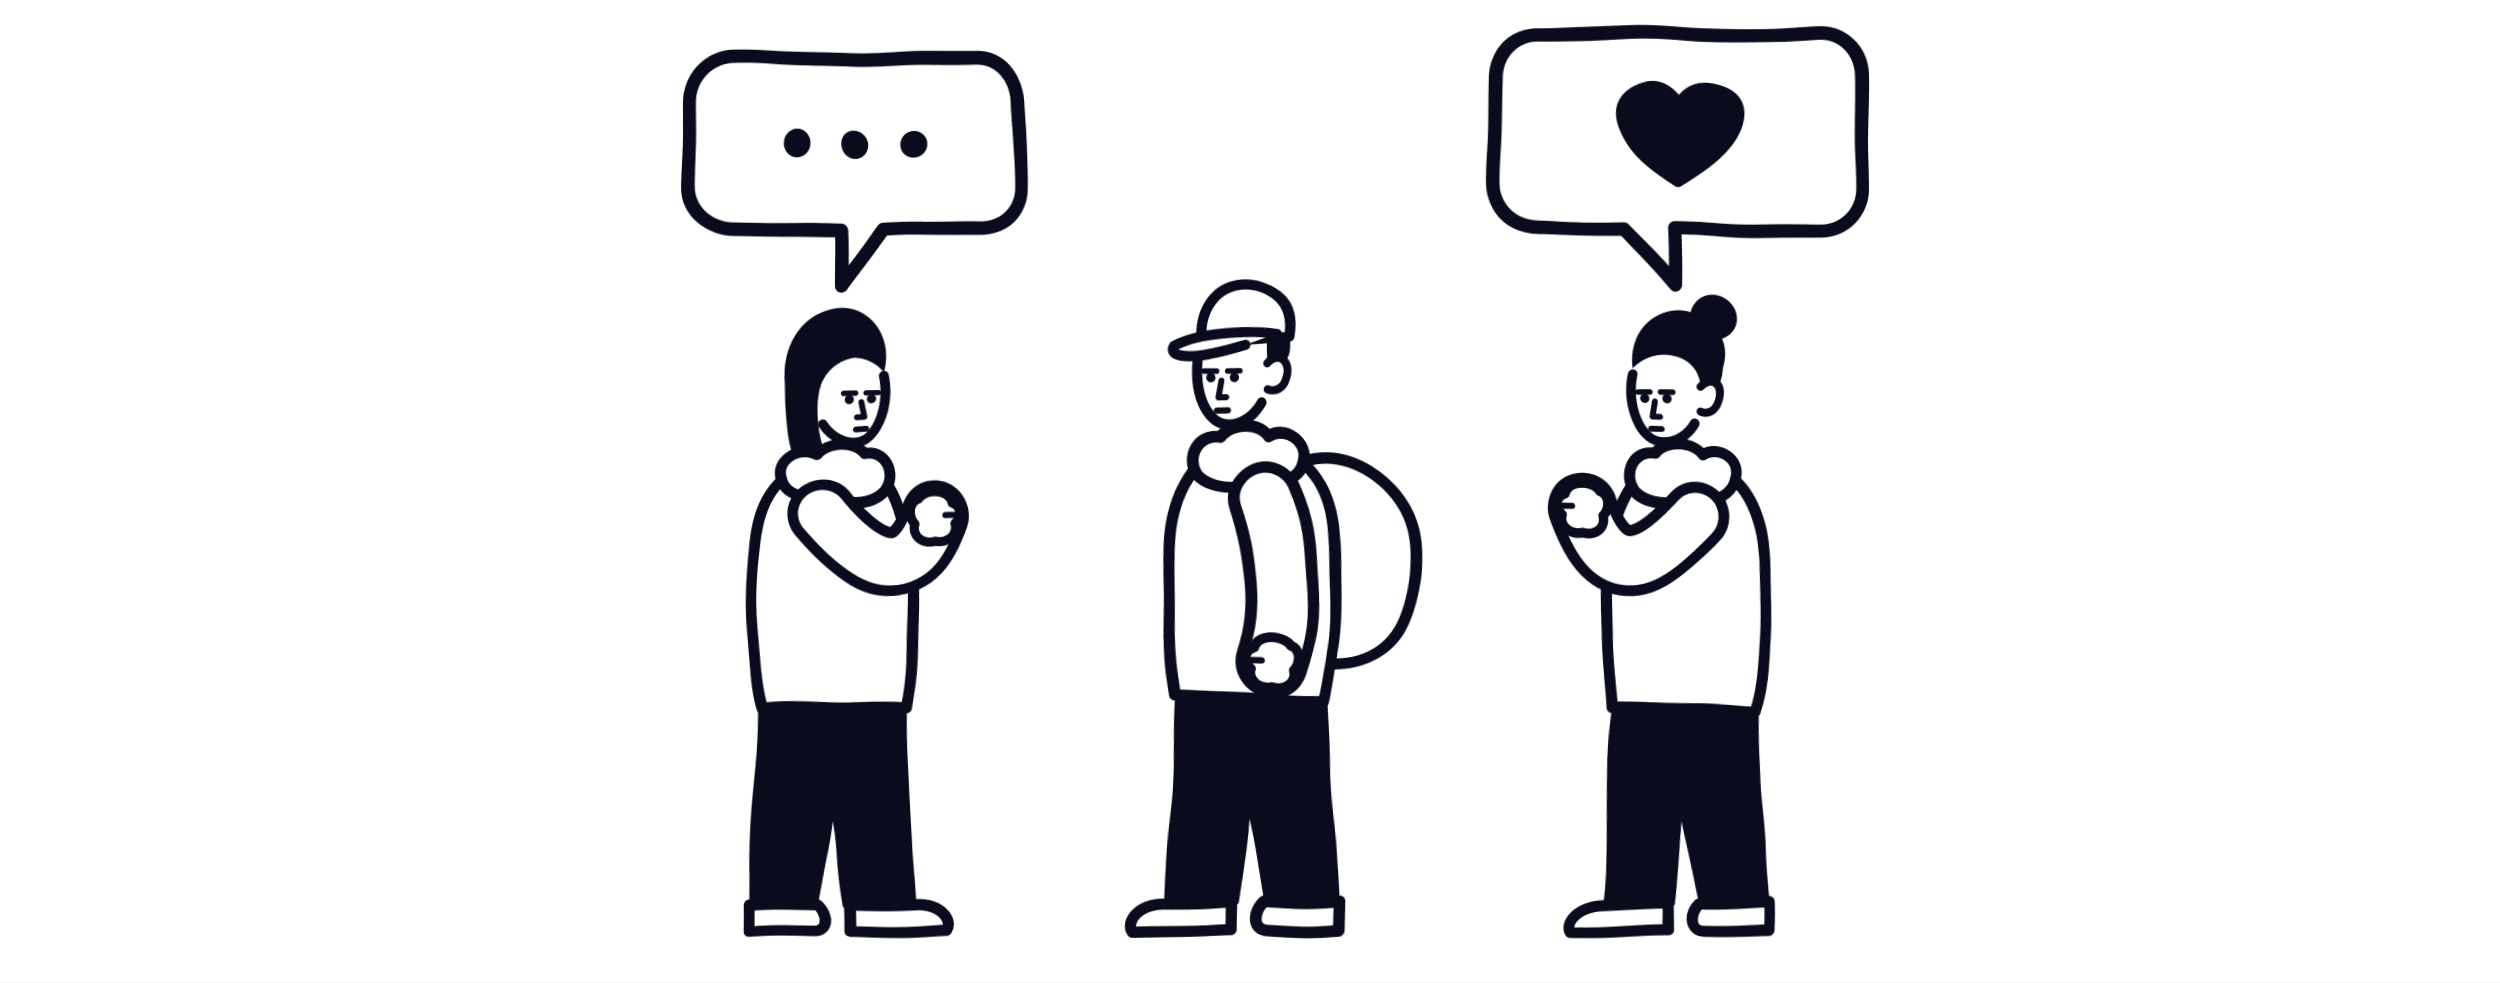
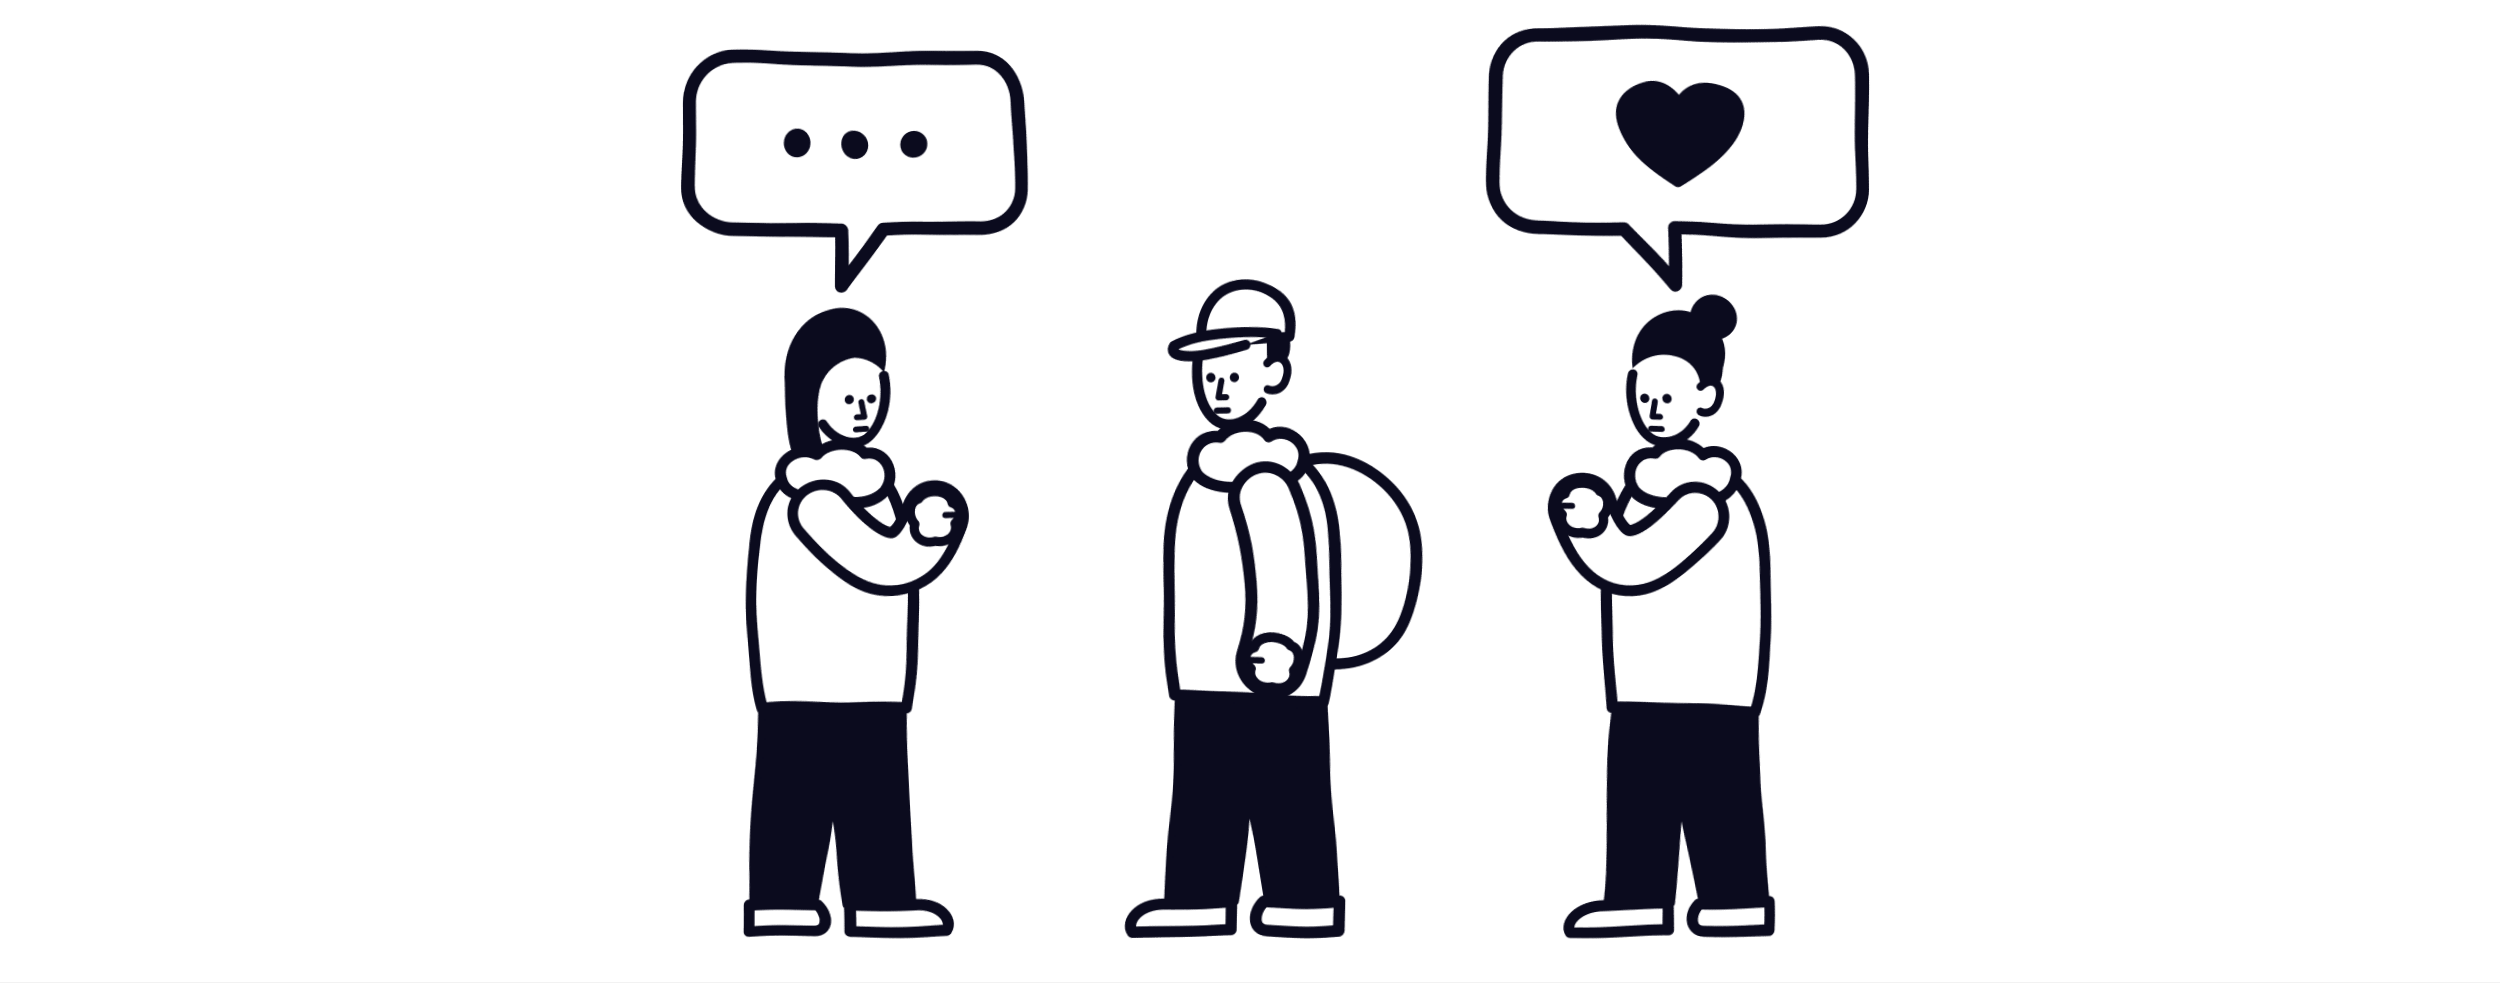
<svg xmlns="http://www.w3.org/2000/svg" viewBox="0 0 588 231" width="588" height="231">
  <defs>
    <filter id="inkw" x="-5%" y="-5%" width="110%" height="110%">
      <feTurbulence type="fractalNoise" baseFrequency="0.03" numOctaves="2" seed="7" result="n" />
      <feDisplacementMap in="SourceGraphic" in2="n" scale="2.6" xChannelSelector="R" yChannelSelector="G" />
    </filter>
  </defs>
  <rect width="588" height="231" fill="#fff" />
  <g filter="url(#inkw)">
    <g class="a6-p a6-p1" style="transform-origin:196px 219px">
      <path d="M212 164.6L214.4 212.6L199.2 212.6L196 187.8L192 212.6L176.8 212.6L179.2 164.6Z" fill="#0B0B1E" stroke="#0B0B1E" stroke-width="1.6" stroke-linejoin="round" />
      <path d="M215.2 212.6C220.8 212.6 224 216.6 222.4 219L200 219L200 212.6Z" fill="#fff" stroke="#0B0B1E" stroke-width="2.6" stroke-linecap="round" stroke-linejoin="round" />
      <path d="M192.8 212.6C195.2 215 195.2 219 192 219L176 219L176 212.6Z" fill="#fff" stroke="#0B0B1E" stroke-width="2.6" stroke-linecap="round" stroke-linejoin="round" />
      <path d="M206.4 111.8C212 116.6 214.4 127.8 214.4 142.2C214.4 151.8 213.6 159.8 212.8 166.2L179.2 167C176.8 158.2 176 142.2 177.6 129.4C178.4 119.8 181.6 114.2 186.4 111Z" fill="#fff" stroke="#0B0B1E" stroke-width="2.6" stroke-linecap="round" stroke-linejoin="round" />
      <path d="M208.5 85.2C208.5 73.7 186.9 73.7 186.9 86.7C186.9 96.8 191.2 104.7 201.3 104.7C207 104.7 209.2 95.3 208.5 85.2Z" fill="#fff" />
      <path d="M207.8 87.4C209.9 75.9 201.3 70.8 194.8 72.3C187.6 73.7 184 80.9 184.7 89.6C184.7 96.8 184.7 103.2 186.9 107.6L193.4 105.4C191.9 100.4 191.9 95.3 192.6 91.7C193.4 87.4 196.2 84.5 200.6 83.8C203.4 83.8 206.3 85.2 207.8 87.4Z" fill="#0B0B1E" />
      <path d="M207.8 88.1C209.2 93.9 207.8 100.4 204.2 103.2C201.3 105.4 196.2 104 193.4 99.6" fill="none" stroke="#0B0B1E" stroke-width="2.3" stroke-linecap="round" stroke-linejoin="round" />
-       <path d="M206.7 92.4L203.8 92.4" fill="none" stroke="#0B0B1E" stroke-width="1.3" stroke-linecap="round" stroke-linejoin="round" />
      <circle cx="205.1" cy="93.9" r="1.1" fill="#0B0B1E" />
-       <path d="M201.3 92.4L198.4 92.4" fill="none" stroke="#0B0B1E" stroke-width="1.3" stroke-linecap="round" stroke-linejoin="round" />
      <circle cx="199.8" cy="93.9" r="1.1" fill="#0B0B1E" />
      <path d="M202.7 94.6L203.4 98.2L201.6 98.2" fill="none" stroke="#0B0B1E" stroke-width="1.4" stroke-linecap="round" stroke-linejoin="round" />
      <path d="M203.8 101.1L201.3 101.1" fill="none" stroke="#0B0B1E" stroke-width="1.4" stroke-linecap="round" stroke-linejoin="round" />
      <path d="M208 115.8C211.2 111.8 208 106.2 203.2 107C200.8 103.8 194.4 103.8 192 107C188 104.6 182.4 107.8 184 112.6C184.8 116.6 189.6 118.2 194.4 117.4C199.2 119 204.8 119 208 115.8Z" fill="#fff" stroke="#0B0B1E" stroke-width="2.6" stroke-linecap="round" stroke-linejoin="round" />
      <path d="M193.6 121.4Q212 142.2 220 121.4" fill="none" stroke="#0B0B1E" stroke-width="16.3" stroke-linecap="round" stroke-linejoin="round" />
      <path d="M193.6 121.4Q212 142.2 220 121.4" fill="none" stroke="#fff" stroke-width="11.2" stroke-linecap="round" stroke-linejoin="round" />
      <path d="M224 118.2C223.2 115 217.6 115 216 117.4C213.6 118.2 213.6 121.4 215.2 123C214.4 125.4 216.8 127.8 220 127C223.2 127.8 225.6 125.4 224.8 123C226.4 121.4 226.4 119 224 118.2Z" fill="#fff" stroke="#0B0B1E" stroke-width="2.2" stroke-linecap="round" stroke-linejoin="round" />
      <path d="M225.2 121L222.4 121" fill="none" stroke="#0B0B1E" stroke-width="1.4" stroke-linecap="round" stroke-linejoin="round" />
    </g>
    <g class="a6-p a6-p2" style="transform-origin:396px 219px">
      <path d="M380 164.6L377.6 212.6L392.8 212.6L396 187.8L400 212.6L415.2 212.6L412.8 164.6Z" fill="#0B0B1E" stroke="#0B0B1E" stroke-width="1.6" stroke-linejoin="round" />
      <path d="M376.8 212.6C371.2 212.6 368 216.6 369.6 219L392 219L392 212.6Z" fill="#fff" stroke="#0B0B1E" stroke-width="2.6" stroke-linecap="round" stroke-linejoin="round" />
      <path d="M399.2 212.6C396.8 215 396.8 219 400 219L416 219L416 212.6Z" fill="#fff" stroke="#0B0B1E" stroke-width="2.6" stroke-linecap="round" stroke-linejoin="round" />
      <path d="M385.6 111.8C380 116.6 377.6 127.8 377.6 142.2C377.6 151.8 378.4 159.8 379.2 166.2L412.8 167C415.2 158.2 416 142.2 414.4 129.4C413.6 119.8 410.4 114.2 405.6 111Z" fill="#fff" stroke="#0B0B1E" stroke-width="2.6" stroke-linecap="round" stroke-linejoin="round" />
      <path d="M383.5 85.2C383.5 73.7 405.1 73.7 405.1 86.7C405.1 96.8 400.8 104.7 390.7 104.7C385 104.7 382.8 95.3 383.5 85.2Z" fill="#fff" />
      <circle cx="403" cy="74.4" r="5.4" fill="#0B0B1E" />
      <path d="M384.2 86.7C382.8 76.6 390.7 71.6 397.2 73C403.7 74.4 406.6 80.2 405.1 86.7C405.1 89.6 404.4 91 403.7 91C402.2 89.6 400.8 90.3 400.1 91.7C400.1 88.1 397.9 84.5 393.6 83.8C390 83.1 386.4 84.5 384.2 86.7Z" fill="#0B0B1E" />
      <path d="M400.1 91C403 88.1 405.8 91 404.4 94.6C403.7 96.8 401.5 97.5 400.1 96.8" fill="none" stroke="#0B0B1E" stroke-width="1.9" stroke-linecap="round" stroke-linejoin="round" />
      <path d="M384.2 88.1C382.8 93.9 384.2 100.4 387.8 103.2C390.7 105.4 395.8 104 398.6 99.6" fill="none" stroke="#0B0B1E" stroke-width="2.3" stroke-linecap="round" stroke-linejoin="round" />
-       <path d="M385.3 92.4L388.2 92.4" fill="none" stroke="#0B0B1E" stroke-width="1.3" stroke-linecap="round" stroke-linejoin="round" />
      <circle cx="386.9" cy="93.9" r="1.1" fill="#0B0B1E" />
-       <path d="M390.7 92.4L393.6 92.4" fill="none" stroke="#0B0B1E" stroke-width="1.3" stroke-linecap="round" stroke-linejoin="round" />
      <circle cx="392.2" cy="93.9" r="1.1" fill="#0B0B1E" />
      <path d="M389.3 94.6L388.6 98.2L390.4 98.2" fill="none" stroke="#0B0B1E" stroke-width="1.4" stroke-linecap="round" stroke-linejoin="round" />
      <path d="M388.2 101.1L390.7 101.1" fill="none" stroke="#0B0B1E" stroke-width="1.4" stroke-linecap="round" stroke-linejoin="round" />
      <path d="M384 115.8C380.8 111.8 384 106.2 388.8 107C391.2 103.8 397.6 103.8 400 107C404 104.6 409.6 107.8 408 112.6C407.2 116.6 402.4 118.2 397.6 117.4C392.8 119 387.2 119 384 115.8Z" fill="#fff" stroke="#0B0B1E" stroke-width="2.6" stroke-linecap="round" stroke-linejoin="round" />
      <path d="M398.4 121.4Q380 142.2 372 119.8" fill="none" stroke="#0B0B1E" stroke-width="16.3" stroke-linecap="round" stroke-linejoin="round" />
      <path d="M398.4 121.4Q380 142.2 372 119.8" fill="none" stroke="#fff" stroke-width="11.2" stroke-linecap="round" stroke-linejoin="round" />
      <path d="M368 116.6C368.8 113.4 374.4 113.4 376 115.8C378.4 116.6 378.4 119.8 376.8 121.4C377.6 123.8 375.2 126.2 372 125.4C368.8 126.2 366.4 123.8 367.2 121.4C365.6 119.8 365.6 117.4 368 116.6Z" fill="#fff" stroke="#0B0B1E" stroke-width="2.2" stroke-linecap="round" stroke-linejoin="round" />
      <path d="M366.8 119.4L369.6 119.4" fill="none" stroke="#0B0B1E" stroke-width="1.4" stroke-linecap="round" stroke-linejoin="round" />
    </g>
    <g class="a6-p a6-p3" style="transform-origin:294px 219px">
      <path d="M304 109.2C319 102.5 333.1 115.8 333.1 134.1C333.1 149.1 324 158.3 310.6 155.8Z" fill="#fff" stroke="#0B0B1E" stroke-width="2.7" stroke-linecap="round" stroke-linejoin="round" />
      <path d="M277.4 162.4L274.9 212.3L290.7 212.3L294 186.6L298.2 212.3L314 212.3L311.5 162.4Z" fill="#0B0B1E" stroke="#0B0B1E" stroke-width="1.7" stroke-linejoin="round" />
      <path d="M274 212.3C268.2 212.3 264.9 216.5 266.5 219L289.8 219L289.8 212.3Z" fill="#fff" stroke="#0B0B1E" stroke-width="2.7" stroke-linecap="round" stroke-linejoin="round" />
      <path d="M297.3 212.3C294.8 214.8 294.8 219 298.2 219L314.8 219L314.8 212.3Z" fill="#fff" stroke="#0B0B1E" stroke-width="2.7" stroke-linecap="round" stroke-linejoin="round" />
      <path d="M283.2 107.5C277.4 112.5 274.9 124.2 274.9 139.1C274.9 149.1 275.7 157.4 276.5 164.1L311.5 164.9C314 155.8 314.8 139.1 313.1 125.8C312.3 115.8 309 110 304 106.7Z" fill="#fff" stroke="#0B0B1E" stroke-width="2.7" stroke-linecap="round" stroke-linejoin="round" />
      <path d="M281 79.9C281 67.9 303.5 67.9 303.5 81.4C303.5 91.9 299 100.1 288.5 100.1C282.5 100.1 280.3 90.4 281 79.9Z" fill="#fff" />
      <path d="M298.2 79.9L303.5 79.9C304.2 82.9 303.5 85.1 302 85.9C300.5 84.4 299 85.1 298.2 86.6Z" fill="#0B0B1E" />
      <path d="M298.2 85.9C301.2 82.9 304.2 85.9 302.7 89.6C302 91.9 299.7 92.6 298.2 91.9" fill="none" stroke="#0B0B1E" stroke-width="1.9" stroke-linecap="round" stroke-linejoin="round" />
      <path d="M281.8 82.9C280.3 88.9 281.8 95.6 285.5 98.6C288.5 100.9 293.8 99.4 296.7 94.9" fill="none" stroke="#0B0B1E" stroke-width="2.4" stroke-linecap="round" stroke-linejoin="round" />
      <path d="M282.5 80.6C281.8 69.4 290 65.7 296 67.2C301.2 68.7 304.2 73.2 303.5 79.9Z" fill="#fff" stroke="#0B0B1E" stroke-width="2.4" stroke-linecap="round" stroke-linejoin="round" />
      <path d="M300.5 79.1C293 77.6 281.8 78.4 275.8 81.4C274.3 83.6 278.8 84.4 283.3 83.6C287 82.9 290 82.1 293 81.4" fill="#fff" stroke="#0B0B1E" stroke-width="2.4" stroke-linecap="round" stroke-linejoin="round" />
-       <path d="M282.9 87.4L285.9 87.4" fill="none" stroke="#0B0B1E" stroke-width="1.3" stroke-linecap="round" stroke-linejoin="round" />
      <circle cx="284.5" cy="88.9" r="1.1" fill="#0B0B1E" />
-       <path d="M288.5 87.4L291.5 87.4" fill="none" stroke="#0B0B1E" stroke-width="1.3" stroke-linecap="round" stroke-linejoin="round" />
      <circle cx="290.1" cy="88.9" r="1.1" fill="#0B0B1E" />
      <path d="M287 89.6L286.3 93.4L288.1 93.4" fill="none" stroke="#0B0B1E" stroke-width="1.4" stroke-linecap="round" stroke-linejoin="round" />
      <path d="M285.9 96.4L288.5 96.4" fill="none" stroke="#0B0B1E" stroke-width="1.4" stroke-linecap="round" stroke-linejoin="round" />
      <path d="M281.5 111.7C278.2 107.5 281.5 101.7 286.5 102.5C289 99.2 295.7 99.2 298.2 102.5C302.3 100 308.1 103.4 306.5 108.3C305.6 112.5 300.7 114.2 295.7 113.3C290.7 115 284.8 115 281.5 111.7Z" fill="#fff" stroke="#0B0B1E" stroke-width="2.7" stroke-linecap="round" stroke-linejoin="round" />
      <path d="M297.3 116.7Q304.8 137.5 299 155.8" fill="none" stroke="#0B0B1E" stroke-width="17" stroke-linecap="round" stroke-linejoin="round" />
      <path d="M297.3 116.7Q304.8 137.5 299 155.8" fill="none" stroke="#fff" stroke-width="11.6" stroke-linecap="round" stroke-linejoin="round" />
      <path d="M294.8 152.4C295.7 149.1 301.5 149.1 303.2 151.6C305.6 152.4 305.6 155.8 304 157.4C304.8 159.9 302.3 162.4 299 161.6C295.7 162.4 293.2 159.9 294 157.4C292.3 155.8 292.3 153.3 294.8 152.4Z" fill="#fff" stroke="#0B0B1E" stroke-width="2.3" stroke-linecap="round" stroke-linejoin="round" />
      <path d="M293.6 155.4L296.5 155.4" fill="none" stroke="#0B0B1E" stroke-width="1.5" stroke-linecap="round" stroke-linejoin="round" />
    </g>
    <g transform="translate(52 0)">
      <g class="a6-b a6-b1" style="transform-origin:146px 67px">
        <path d="M120 14 h58 a10 10 0 0 1 10 10 v20 a10 10 0 0 1 -10 10 h-22 l-10 13 v-13 h-26 a10 10 0 0 1 -10 -10 v-20 a10 10 0 0 1 10 -10z" fill="#fff" stroke="#0B0B1E" stroke-width="3.2" stroke-linecap="round" stroke-linejoin="round" />
        <circle class="a6-dot a6-d0" cx="135" cy="34" r="3.2" fill="#0B0B1E" style="transform-origin:135px 34px" />
        <circle class="a6-dot a6-d1" cx="149" cy="34" r="3.2" fill="#0B0B1E" style="transform-origin:149px 34px" />
        <circle class="a6-dot a6-d2" cx="163" cy="34" r="3.2" fill="#0B0B1E" style="transform-origin:163px 34px" />
      </g>
    </g>
    <g transform="translate(-52 0)">
      <g class="a6-b a6-b2" style="transform-origin:446px 67px">
        <path d="M414 8 h66 a10 10 0 0 1 10 10 v26 a10 10 0 0 1 -10 10 h-34 v13 l-12 -13 h-20 a10 10 0 0 1 -10 -10 v-26 a10 10 0 0 1 10 -10z" fill="#fff" stroke="#0B0B1E" stroke-width="3.2" stroke-linecap="round" stroke-linejoin="round" />
        <g class="a6-heart" style="transform-origin:447px 32px">
          <path d="M447 43 C431 33 430 23 439 21 C443 20 446 23 447 25 C448 23 451 20 455 21 C464 23 463 33 447 43Z" fill="#0B0B1E" stroke="#0B0B1E" stroke-width="2.6" stroke-linecap="round" stroke-linejoin="round" />
        </g>
      </g>
    </g>
  </g>
</svg>
